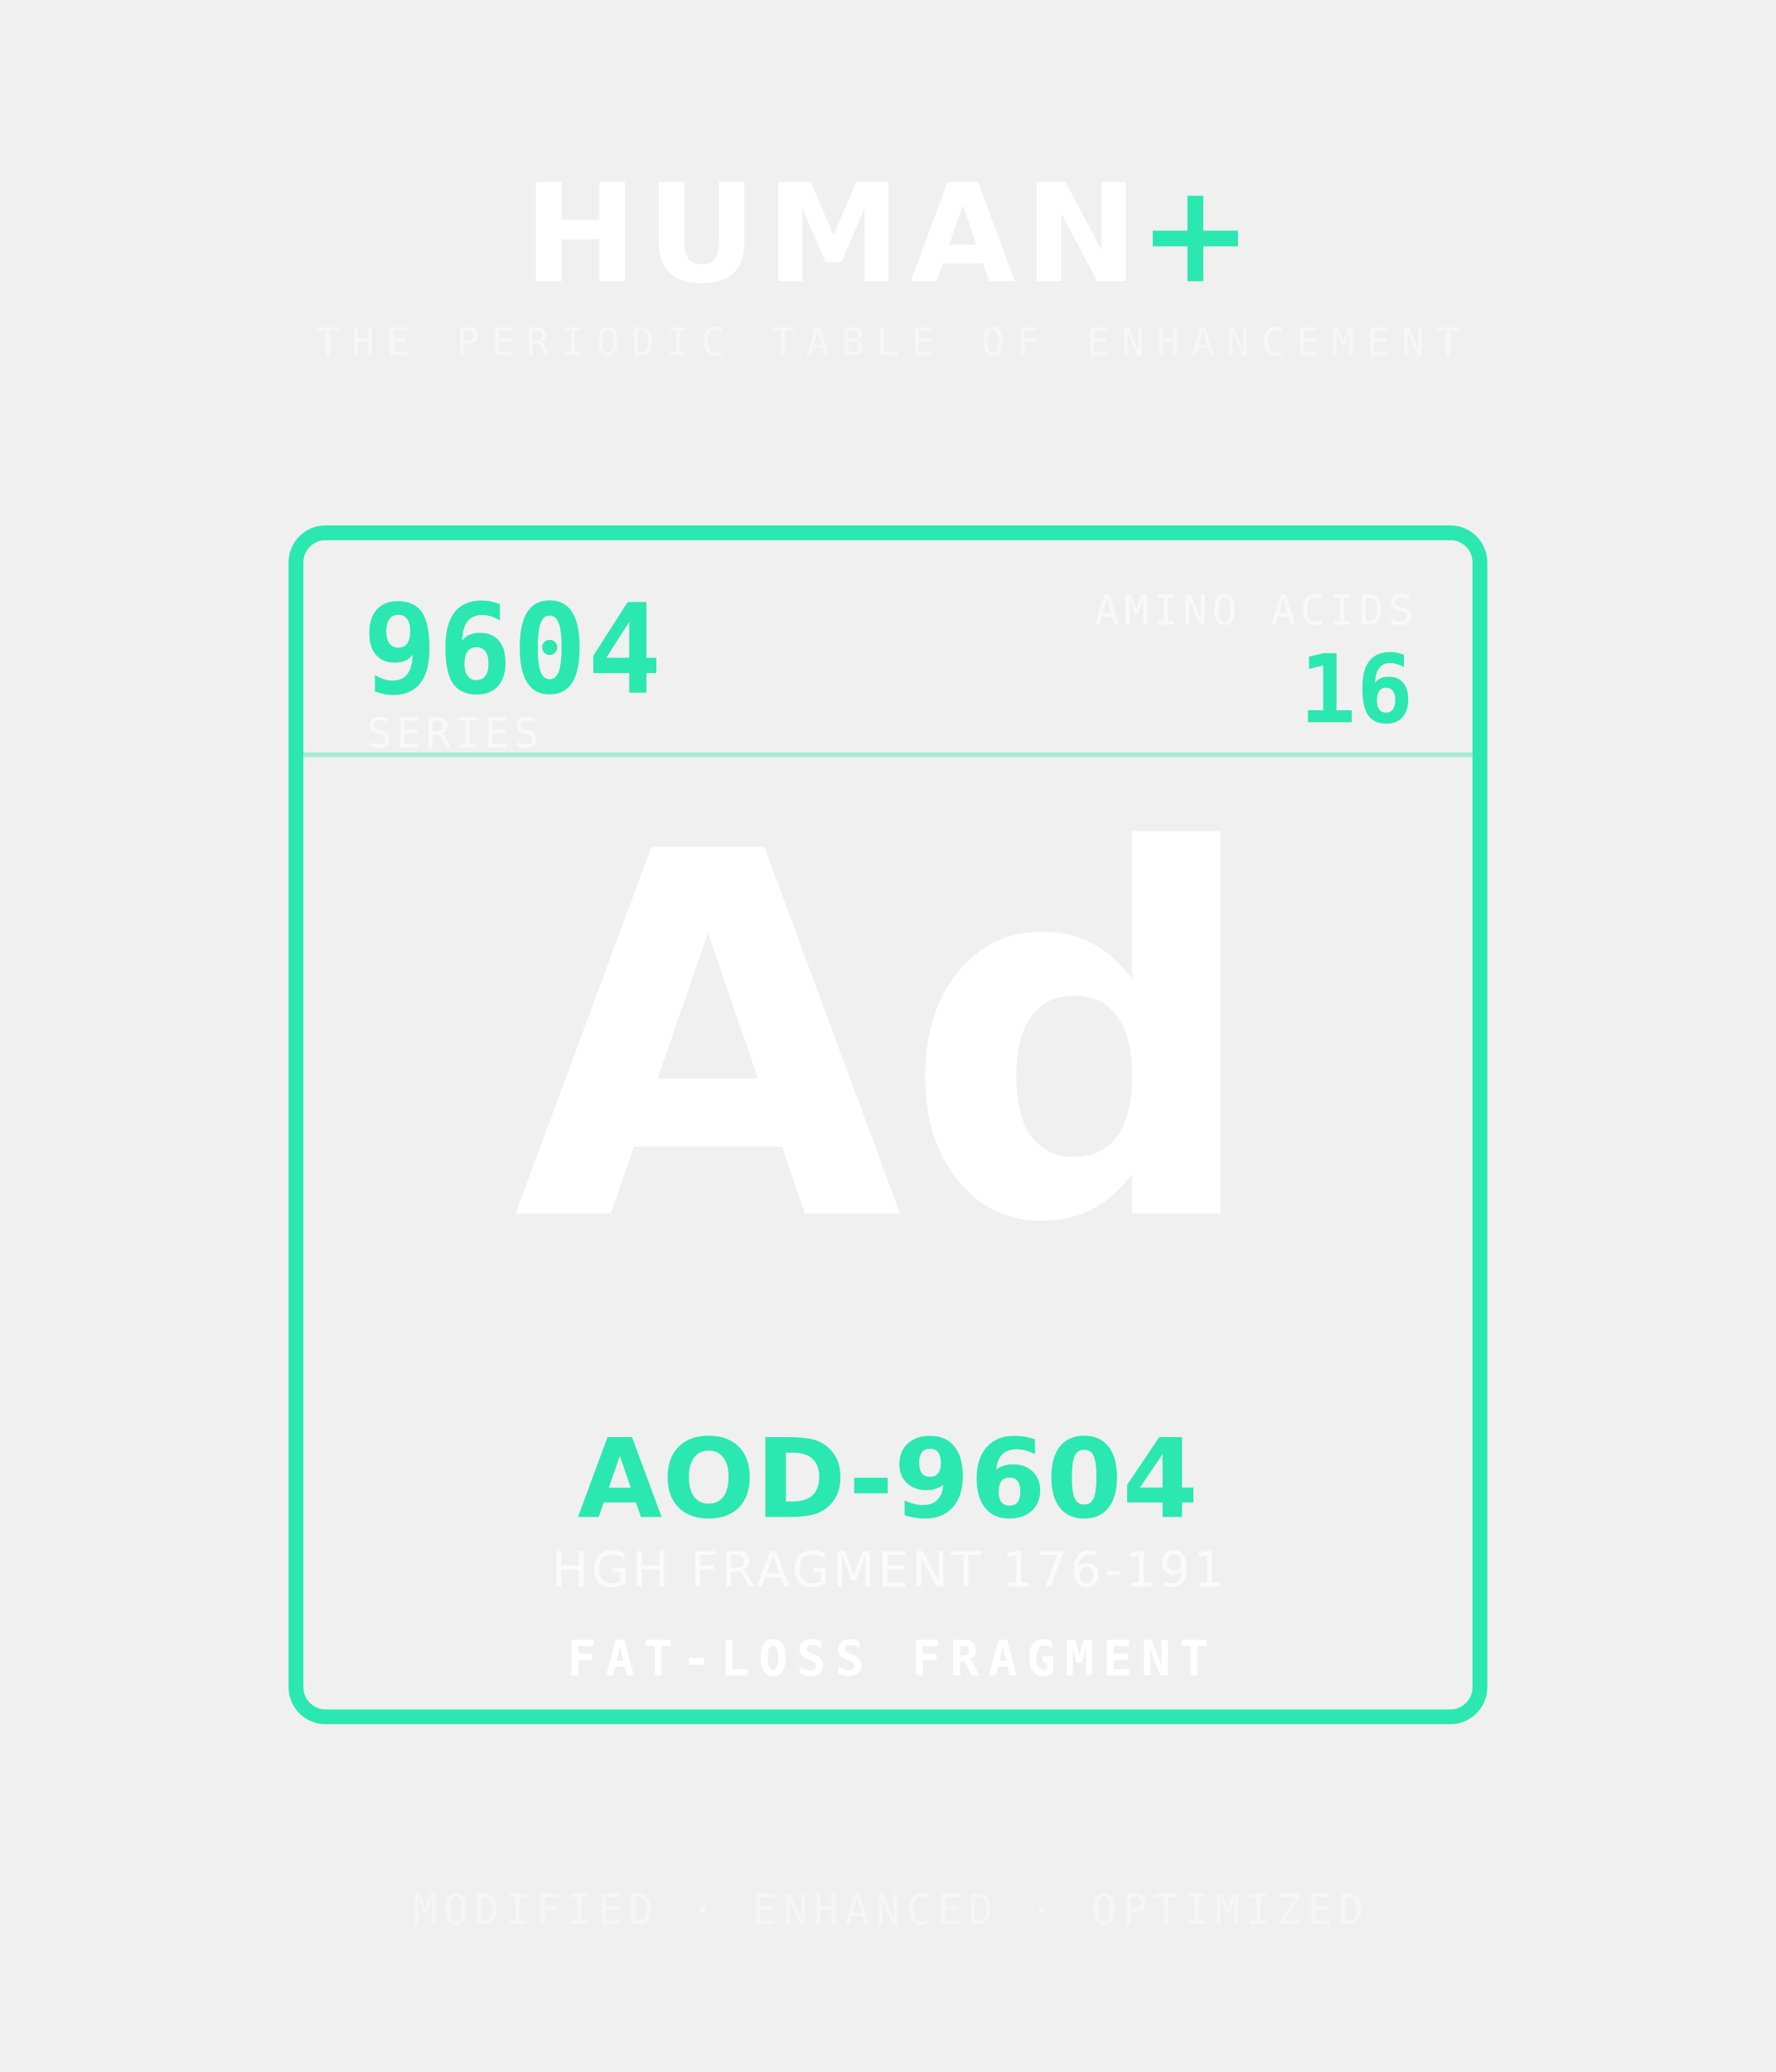
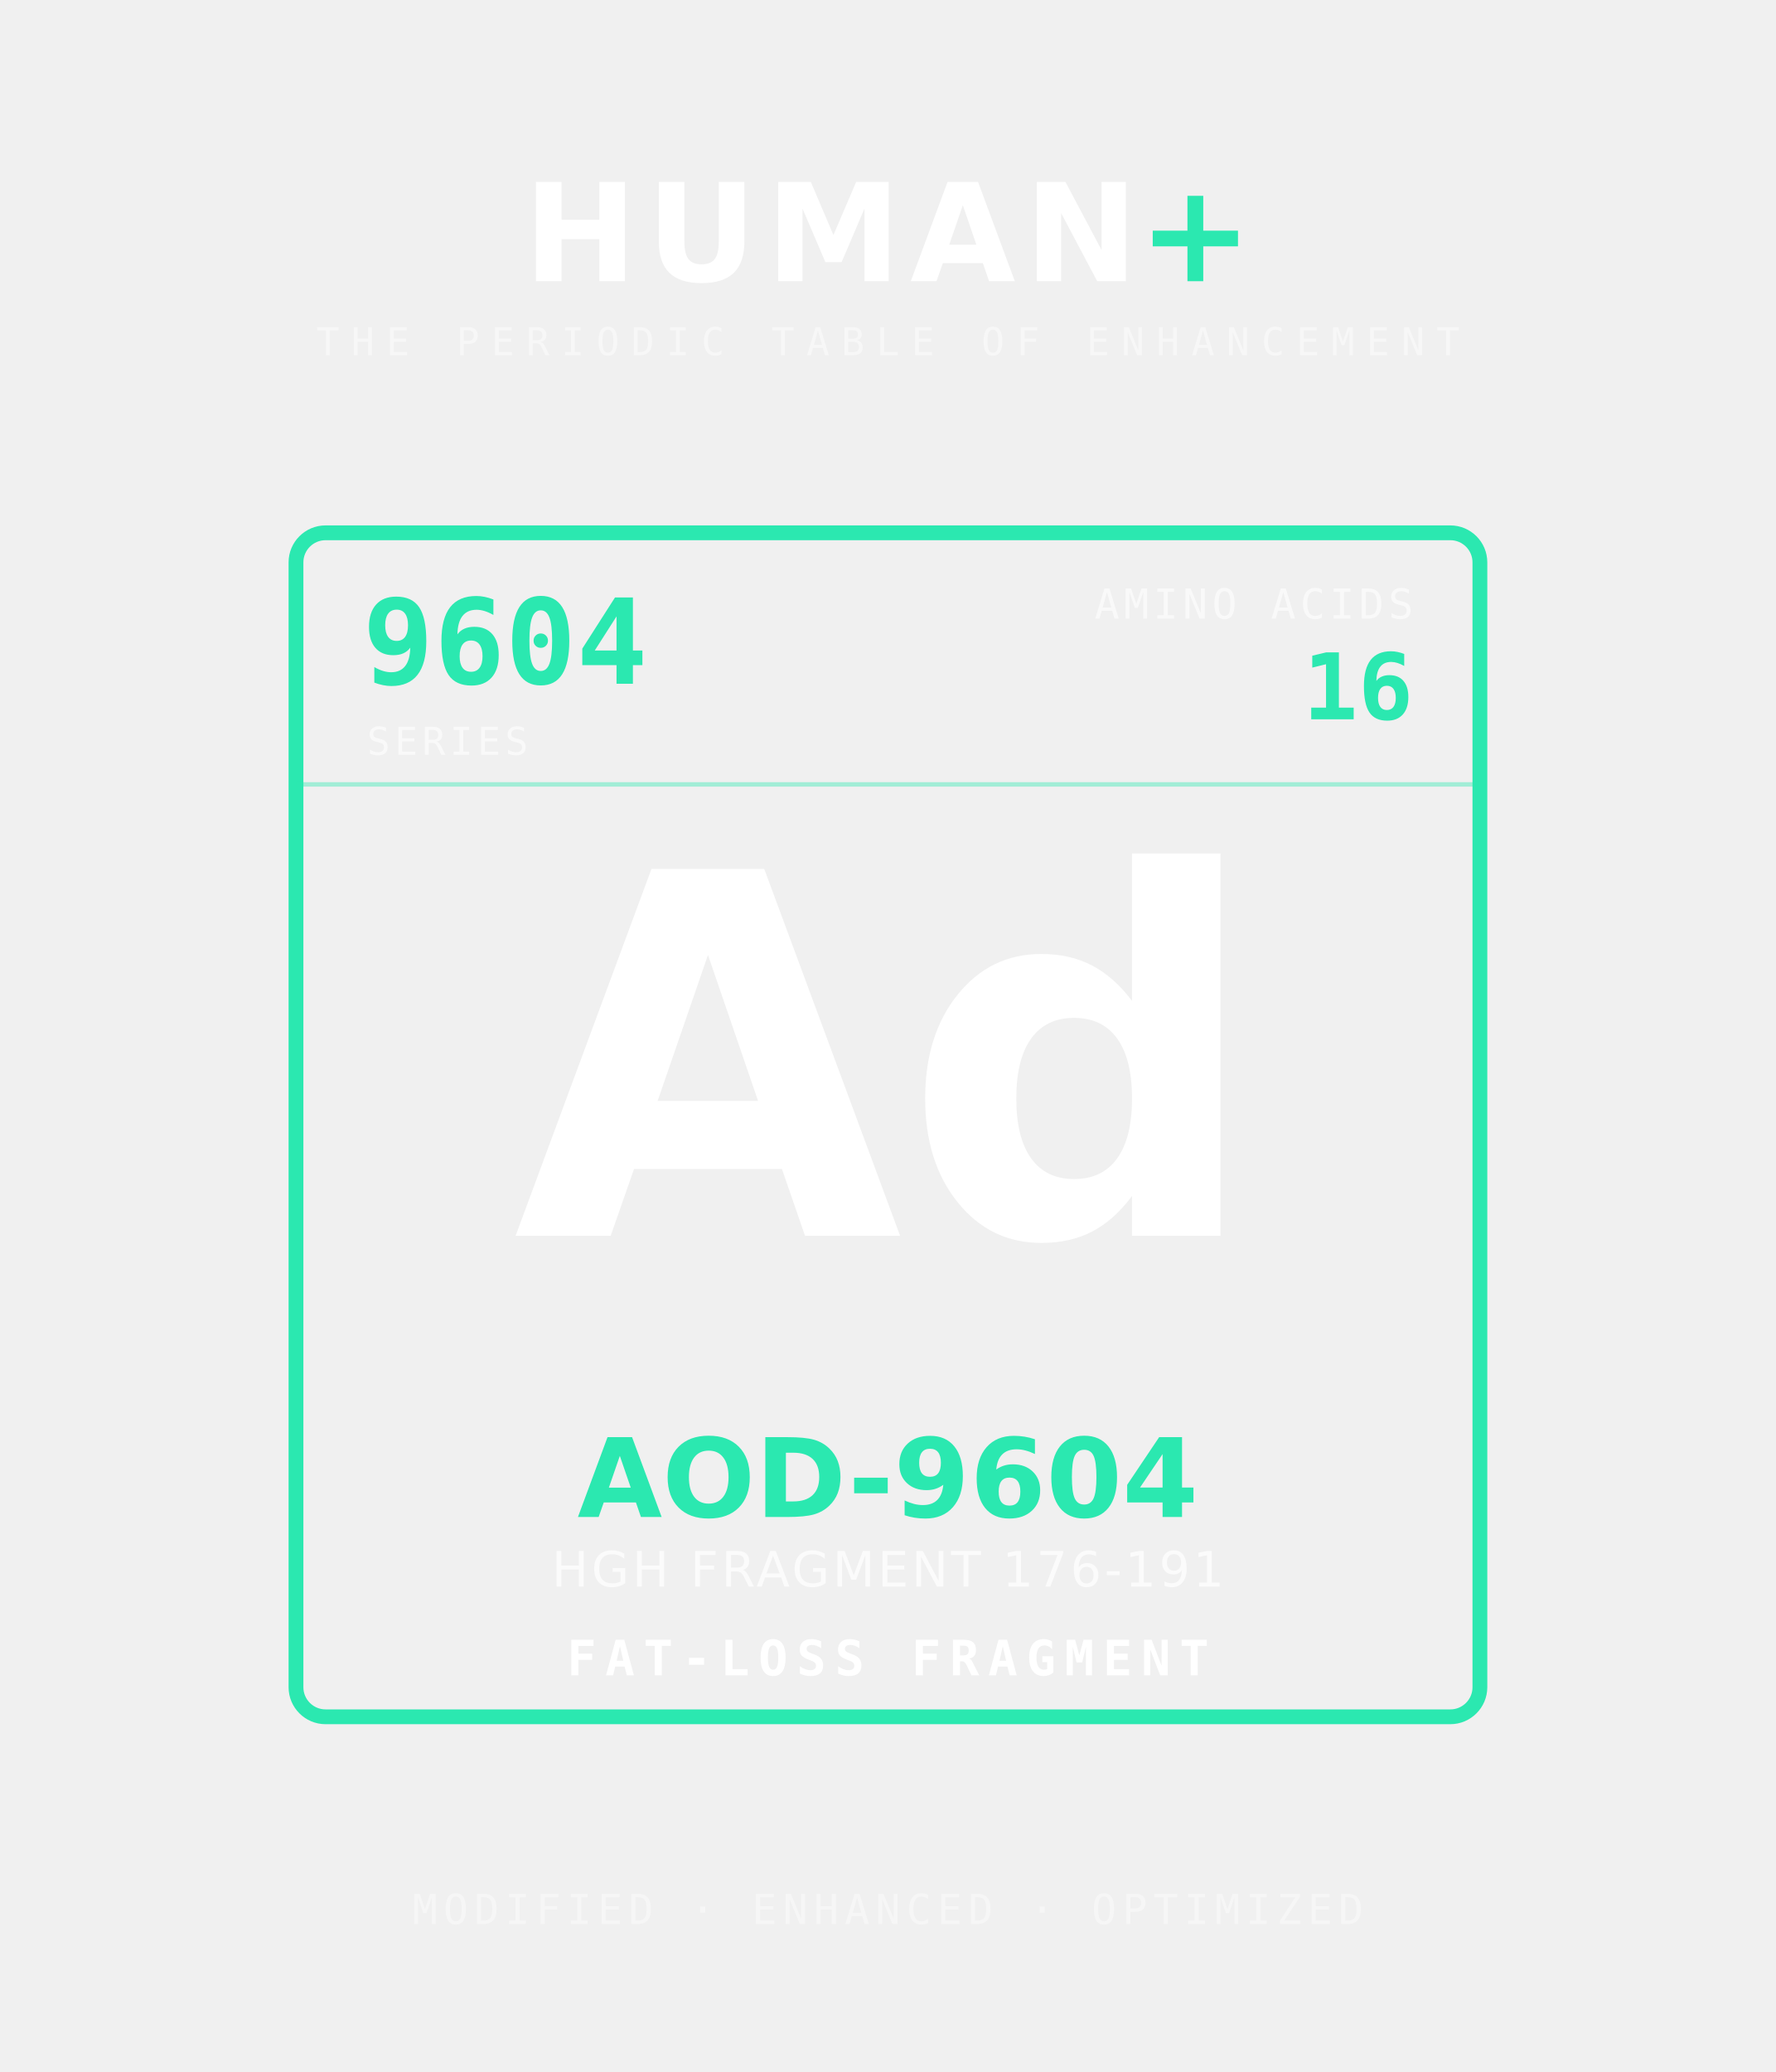
<svg xmlns="http://www.w3.org/2000/svg" viewBox="0 0 1200 1400" width="1200" height="1400">
  <text x="600" y="190" font-family="DejaVu Sans, Liberation Sans, Arial, sans-serif" font-size="92" font-weight="800" text-anchor="middle" letter-spacing="6" fill="#FFFFFF">HUMAN<tspan fill="#2BE8B0">+</tspan>
  </text>
  <text x="600" y="240" font-family="DejaVu Sans Mono, Liberation Mono, monospace" font-size="26" text-anchor="middle" letter-spacing="8" fill="#FFFFFF" fill-opacity="0.45">THE PERIODIC TABLE OF ENHANCEMENT</text>
  <rect x="200" y="360" width="800" height="800" rx="20" fill="none" stroke="#2BE8B0" stroke-width="10" />
-   <line x1="200" y1="510" x2="1000" y2="510" stroke="#2BE8B0" stroke-width="3" stroke-opacity="0.4" />
-   <text x="245" y="468" font-family="DejaVu Sans Mono, Liberation Mono, monospace" font-size="84" font-weight="700" fill="#2BE8B0">9604</text>
-   <text x="248" y="505" font-family="DejaVu Sans Mono, Liberation Mono, monospace" font-size="28" letter-spacing="3" fill="#FFFFFF" fill-opacity="0.6">SERIES</text>
-   <text x="955" y="422" font-family="DejaVu Sans Mono, Liberation Mono, monospace" font-size="28" letter-spacing="3" text-anchor="end" fill="#FFFFFF" fill-opacity="0.6">AMINO ACIDS</text>
-   <text x="955" y="488" font-family="DejaVu Sans Mono, Liberation Mono, monospace" font-size="64" font-weight="700" text-anchor="end" fill="#2BE8B0">16</text>
-   <text x="600.0" y="820" font-family="DejaVu Sans, Liberation Sans, Arial, sans-serif" font-size="340" font-weight="800" text-anchor="middle" fill="#FFFFFF">Ad</text>
+   <line x1="200" y1="530" x2="1000" y2="530" stroke="#2BE8B0" stroke-width="3" stroke-opacity="0.4" />
+   <text x="245" y="462" font-family="DejaVu Sans Mono, Liberation Mono, monospace" font-size="80" font-weight="700" fill="#2BE8B0">9604</text>
+   <text x="248" y="510" font-family="DejaVu Sans Mono, Liberation Mono, monospace" font-size="26" letter-spacing="3" fill="#FFFFFF" fill-opacity="0.6">SERIES</text>
+   <text x="955" y="418" font-family="DejaVu Sans Mono, Liberation Mono, monospace" font-size="28" letter-spacing="3" text-anchor="end" fill="#FFFFFF" fill-opacity="0.6">AMINO ACIDS</text>
+   <text x="955" y="486" font-family="DejaVu Sans Mono, Liberation Mono, monospace" font-size="62" font-weight="700" text-anchor="end" fill="#2BE8B0">16</text>
+   <text x="600.0" y="835" font-family="DejaVu Sans, Liberation Sans, Arial, sans-serif" font-size="340" font-weight="800" text-anchor="middle" fill="#FFFFFF">Ad</text>
  <text x="600.0" y="1025" font-family="DejaVu Sans, Liberation Sans, Arial, sans-serif" font-size="74" font-weight="800" text-anchor="middle" fill="#2BE8B0">AOD-9604</text>
  <text x="600.0" y="1072" font-family="DejaVu Sans, Liberation Sans, Arial, sans-serif" font-size="33" letter-spacing="2" text-anchor="middle" fill="#FFFFFF" fill-opacity="0.7">HGH FRAGMENT 176-191</text>
  <text x="600.0" y="1132" font-family="DejaVu Sans Mono, Liberation Mono, monospace" font-size="33" font-weight="700" letter-spacing="6" text-anchor="middle" fill="#FFFFFF">FAT-LOSS FRAGMENT</text>
  <text x="600" y="1300" font-family="DejaVu Sans Mono, Liberation Mono, monospace" font-size="28" letter-spacing="4" text-anchor="middle" fill="#FFFFFF" fill-opacity="0.4">MODIFIED · ENHANCED · OPTIMIZED</text>
</svg>
